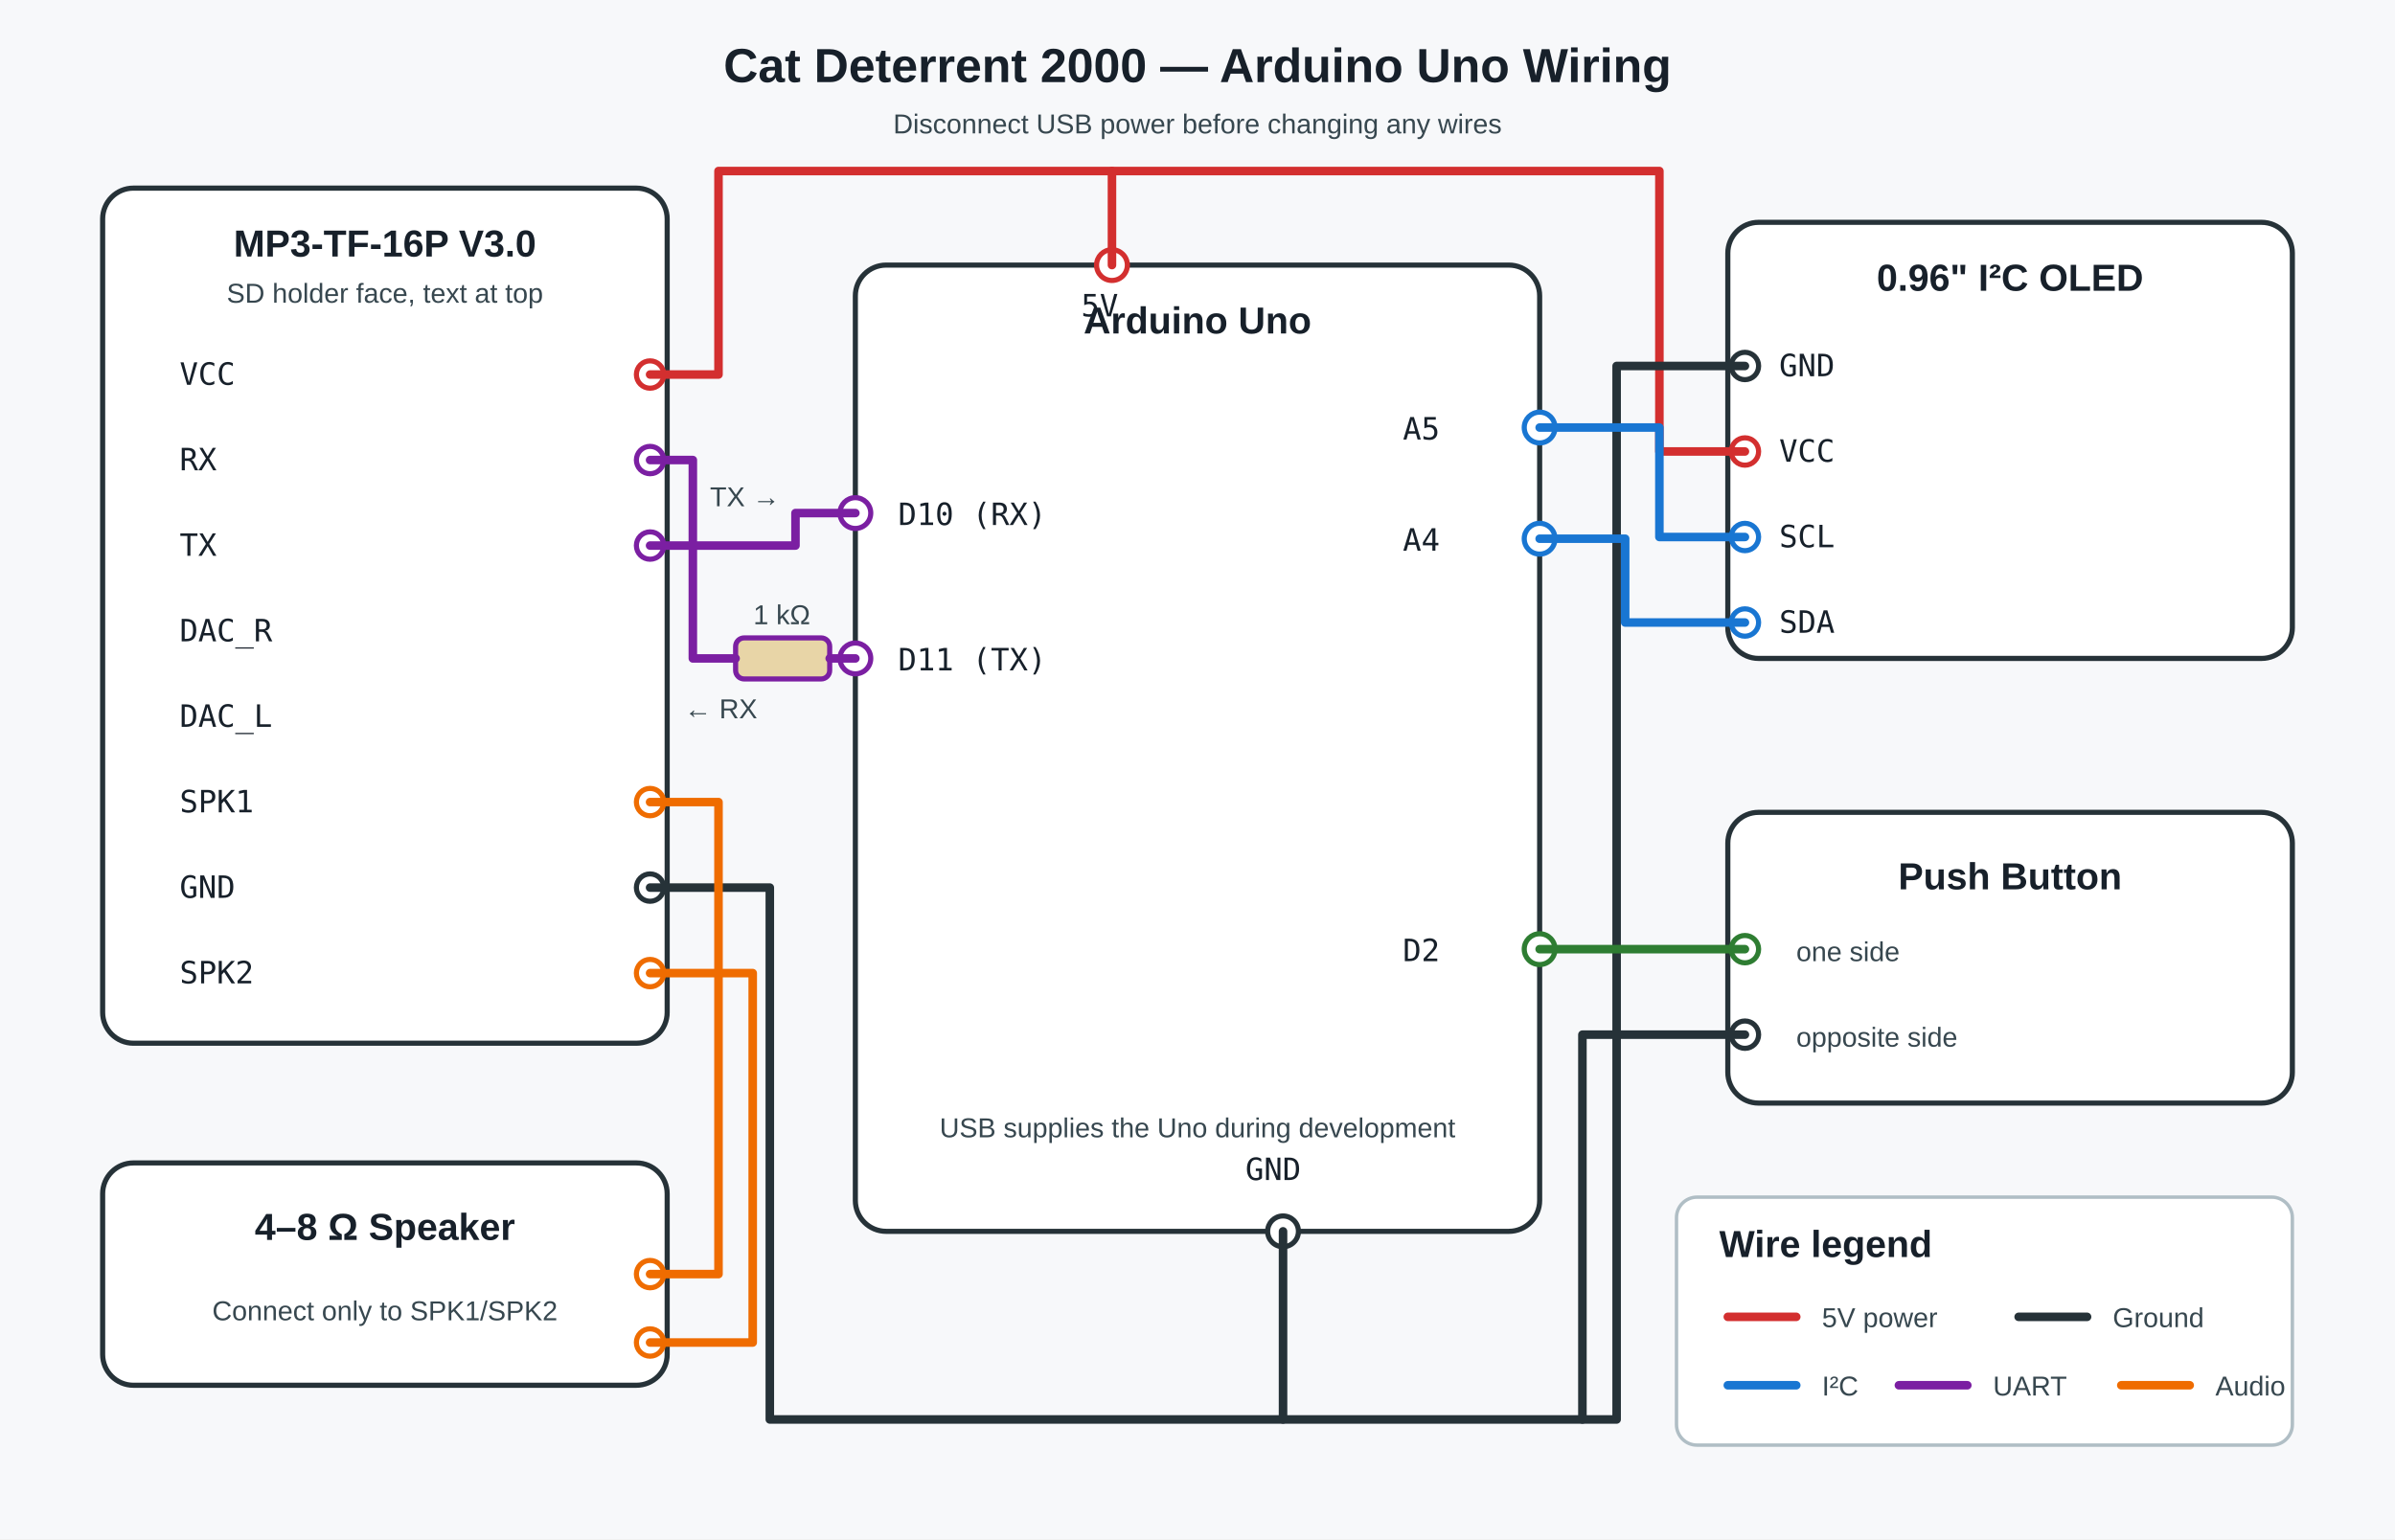
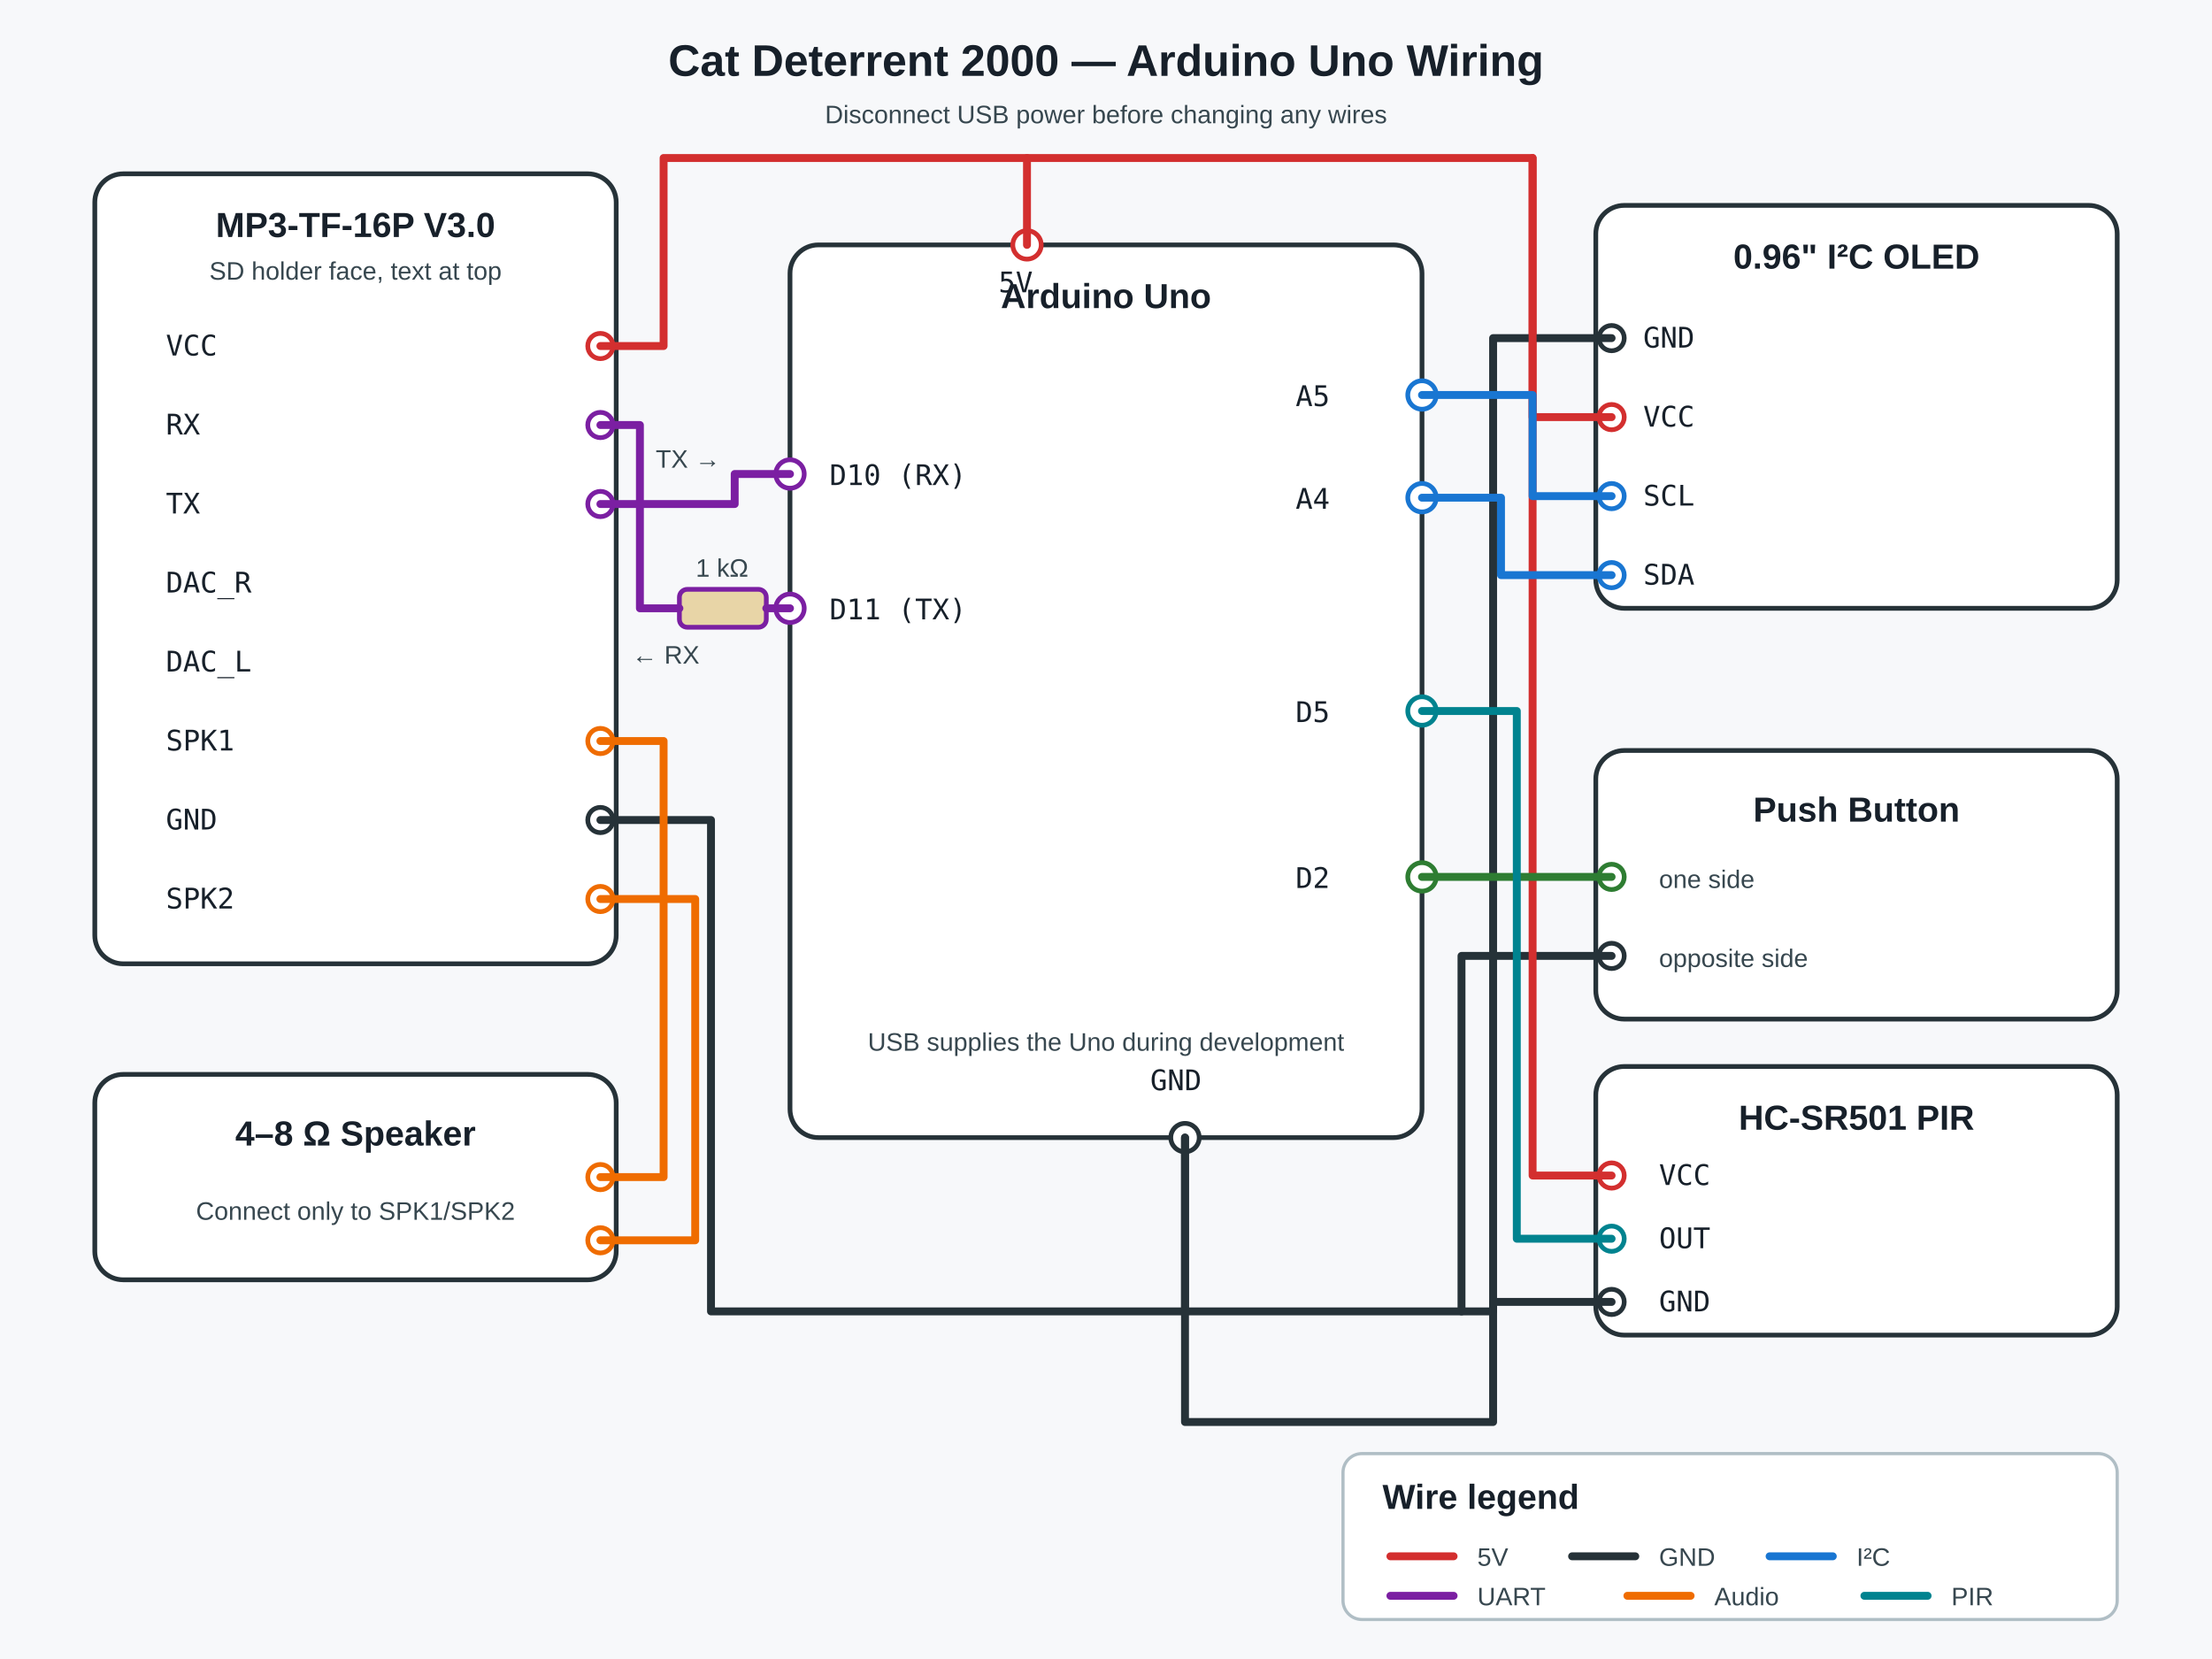
- <svg xmlns="http://www.w3.org/2000/svg" width="1400" height="900" viewBox="0 0 1400 900" role="img" aria-labelledby="title desc">
+ <svg xmlns="http://www.w3.org/2000/svg" width="1400" height="1050" viewBox="0 0 1400 1050" role="img" aria-labelledby="title desc">
  <defs>
    <style>
      .background { fill: #f7f8fa; }
      .device { fill: #ffffff; stroke: #263238; stroke-width: 3; rx: 18; }
      .title { font: 700 28px Arial, sans-serif; fill: #17202a; }
      .heading { font: 700 22px Arial, sans-serif; fill: #17202a; }
      .label { font: 18px Consolas, monospace; fill: #17202a; }
      .note { font: 16px Arial, sans-serif; fill: #37474f; }
      .wire { fill: none; stroke-width: 5; stroke-linecap: round; stroke-linejoin: round; }
      .power { stroke: #d32f2f; }
      .ground { stroke: #263238; }
      .i2c { stroke: #1976d2; }
      .serial { stroke: #7b1fa2; }
      .speaker { stroke: #ef6c00; }
      .button { stroke: #2e7d32; }
+       .motion { stroke: #00838f; }
      .pin { fill: #ffffff; stroke-width: 3; }
      .legend-box { fill: #ffffff; stroke: #b0bec5; stroke-width: 2; rx: 12; }
    </style>
  </defs>
-   <rect class="background" width="1400" height="900" />
+   <rect class="background" width="1400" height="1050" />
  <text class="title" x="700" y="48" text-anchor="middle">Cat Deterrent 2000 — Arduino Uno Wiring</text>
  <text class="note" x="700" y="78" text-anchor="middle">Disconnect USB power before changing any wires</text>
  <rect class="device" x="500" y="155" width="400" height="565" />
  <text class="heading" x="700" y="195" text-anchor="middle">Arduino Uno</text>
  <circle class="pin serial" cx="500" cy="300" r="9" />
  <text class="label" x="525" y="307">D10 (RX)</text>
  <circle class="pin serial" cx="500" cy="385" r="9" />
  <text class="label" x="525" y="392">D11 (TX)</text>
  <circle class="pin i2c" cx="900" cy="250" r="9" />
  <text class="label" x="820" y="257">A5</text>
  <circle class="pin i2c" cx="900" cy="315" r="9" />
  <text class="label" x="820" y="322">A4</text>
+   <circle class="pin motion" cx="900" cy="450" r="9" />
+   <text class="label" x="820" y="457">D5</text>
  <circle class="pin button" cx="900" cy="555" r="9" />
  <text class="label" x="820" y="562">D2</text>
  <circle class="pin power" cx="650" cy="155" r="9" />
  <text class="label" x="632" y="185">5V</text>
  <circle class="pin ground" cx="750" cy="720" r="9" />
  <text class="label" x="728" y="690">GND</text>
  <text class="note" x="700" y="665" text-anchor="middle">USB supplies the Uno during development</text>
  <rect class="device" x="1010" y="130" width="330" height="255" />
  <text class="heading" x="1175" y="170" text-anchor="middle">0.96" I²C OLED</text>
  <text class="label" x="1040" y="220">GND</text>
  <circle class="pin ground" cx="1020" cy="214" r="8" />
  <text class="label" x="1040" y="270">VCC</text>
  <circle class="pin power" cx="1020" cy="264" r="8" />
  <text class="label" x="1040" y="320">SCL</text>
  <circle class="pin i2c" cx="1020" cy="314" r="8" />
  <text class="label" x="1040" y="370">SDA</text>
  <circle class="pin i2c" cx="1020" cy="364" r="8" />
  <rect class="device" x="60" y="110" width="330" height="500" />
  <text class="heading" x="225" y="150" text-anchor="middle">MP3-TF-16P V3.0</text>
  <text class="note" x="225" y="177" text-anchor="middle">SD holder face, text at top</text>
  <text class="label" x="105" y="225">VCC</text>
  <circle class="pin power" cx="380" cy="219" r="8" />
  <text class="label" x="105" y="275">RX</text>
  <circle class="pin serial" cx="380" cy="269" r="8" />
  <text class="label" x="105" y="325">TX</text>
  <circle class="pin serial" cx="380" cy="319" r="8" />
  <text class="label" x="105" y="375">DAC_R</text>
  <text class="label" x="105" y="425">DAC_L</text>
  <text class="label" x="105" y="475">SPK1</text>
  <circle class="pin speaker" cx="380" cy="469" r="8" />
  <text class="label" x="105" y="525">GND</text>
  <circle class="pin ground" cx="380" cy="519" r="8" />
  <text class="label" x="105" y="575">SPK2</text>
  <circle class="pin speaker" cx="380" cy="569" r="8" />
  <rect x="430" y="373" width="55" height="24" fill="#e8d5a7" stroke="#7b1fa2" stroke-width="3" rx="5" />
  <text class="note" x="457" y="365" text-anchor="middle">1 kΩ</text>
  <rect class="device" x="60" y="680" width="330" height="130" />
  <text class="heading" x="225" y="725" text-anchor="middle">4–8 Ω Speaker</text>
  <circle class="pin speaker" cx="380" cy="745" r="8" />
  <circle class="pin speaker" cx="380" cy="785" r="8" />
  <text class="note" x="225" y="772" text-anchor="middle">Connect only to SPK1/SPK2</text>
  <rect class="device" x="1010" y="475" width="330" height="170" />
  <text class="heading" x="1175" y="520" text-anchor="middle">Push Button</text>
  <circle class="pin button" cx="1020" cy="555" r="8" />
  <circle class="pin ground" cx="1020" cy="605" r="8" />
  <text class="note" x="1050" y="562">one side</text>
  <text class="note" x="1050" y="612">opposite side</text>
+   <rect class="device" x="1010" y="675" width="330" height="170" />
+   <text class="heading" x="1175" y="715" text-anchor="middle">HC-SR501 PIR</text>
+   <text class="label" x="1050" y="750">VCC</text>
+   <circle class="pin power" cx="1020" cy="744" r="8" />
+   <text class="label" x="1050" y="790">OUT</text>
+   <circle class="pin motion" cx="1020" cy="784" r="8" />
+   <text class="label" x="1050" y="830">GND</text>
+   <circle class="pin ground" cx="1020" cy="824" r="8" />
  <path class="wire power" d="M380 219 H420 V100 H650 V155" />
  <path class="wire power" d="M1020 264 H970 V100 H650" />
  <path class="wire ground" d="M380 519 H450 V830 H750 V720" />
  <path class="wire ground" d="M1020 214 H945 V830 H750" />
  <path class="wire ground" d="M1020 605 H925 V830" />
+   <path class="wire power" d="M1020 744 H970 V100" />
+   <path class="wire ground" d="M1020 824 H945 V900 H750 V720" />
  <path class="wire i2c" d="M900 250 H970 V314 H1020" />
  <path class="wire i2c" d="M900 315 H950 V364 H1020" />
  <path class="wire serial" d="M380 319 H465 V300 H500" />
  <path class="wire serial" d="M380 269 H405 V385 H430" />
  <path class="wire serial" d="M485 385 H500" />
  <path class="wire button" d="M900 555 H1020" />
+   <path class="wire motion" d="M900 450 H960 V784 H1020" />
  <path class="wire speaker" d="M380 469 H420 V745 H380" />
  <path class="wire speaker" d="M380 569 H440 V785 H380" />
  <text class="note" x="415" y="296">TX →</text>
  <text class="note" x="400" y="420">← RX</text>
-   <rect class="legend-box" x="980" y="700" width="360" height="145" />
-   <text class="heading" x="1005" y="735">Wire legend</text>
-   <line class="wire power" x1="1010" y1="770" x2="1050" y2="770" />
-   <text class="note" x="1065" y="776">5V power</text>
-   <line class="wire ground" x1="1180" y1="770" x2="1220" y2="770" />
-   <text class="note" x="1235" y="776">Ground</text>
-   <line class="wire i2c" x1="1010" y1="810" x2="1050" y2="810" />
-   <text class="note" x="1065" y="816">I²C</text>
-   <line class="wire serial" x1="1110" y1="810" x2="1150" y2="810" />
-   <text class="note" x="1165" y="816">UART</text>
-   <line class="wire speaker" x1="1240" y1="810" x2="1280" y2="810" />
-   <text class="note" x="1295" y="816">Audio</text>
+   <rect class="legend-box" x="850" y="920" width="490" height="105" />
+   <text class="heading" x="875" y="955">Wire legend</text>
+   <line class="wire power" x1="880" y1="985" x2="920" y2="985" />
+   <text class="note" x="935" y="991">5V</text>
+   <line class="wire ground" x1="995" y1="985" x2="1035" y2="985" />
+   <text class="note" x="1050" y="991">GND</text>
+   <line class="wire i2c" x1="1120" y1="985" x2="1160" y2="985" />
+   <text class="note" x="1175" y="991">I²C</text>
+   <line class="wire serial" x1="880" y1="1010" x2="920" y2="1010" />
+   <text class="note" x="935" y="1016">UART</text>
+   <line class="wire speaker" x1="1030" y1="1010" x2="1070" y2="1010" />
+   <text class="note" x="1085" y="1016">Audio</text>
+   <line class="wire motion" x1="1180" y1="1010" x2="1220" y2="1010" />
+   <text class="note" x="1235" y="1016">PIR</text>
</svg>
